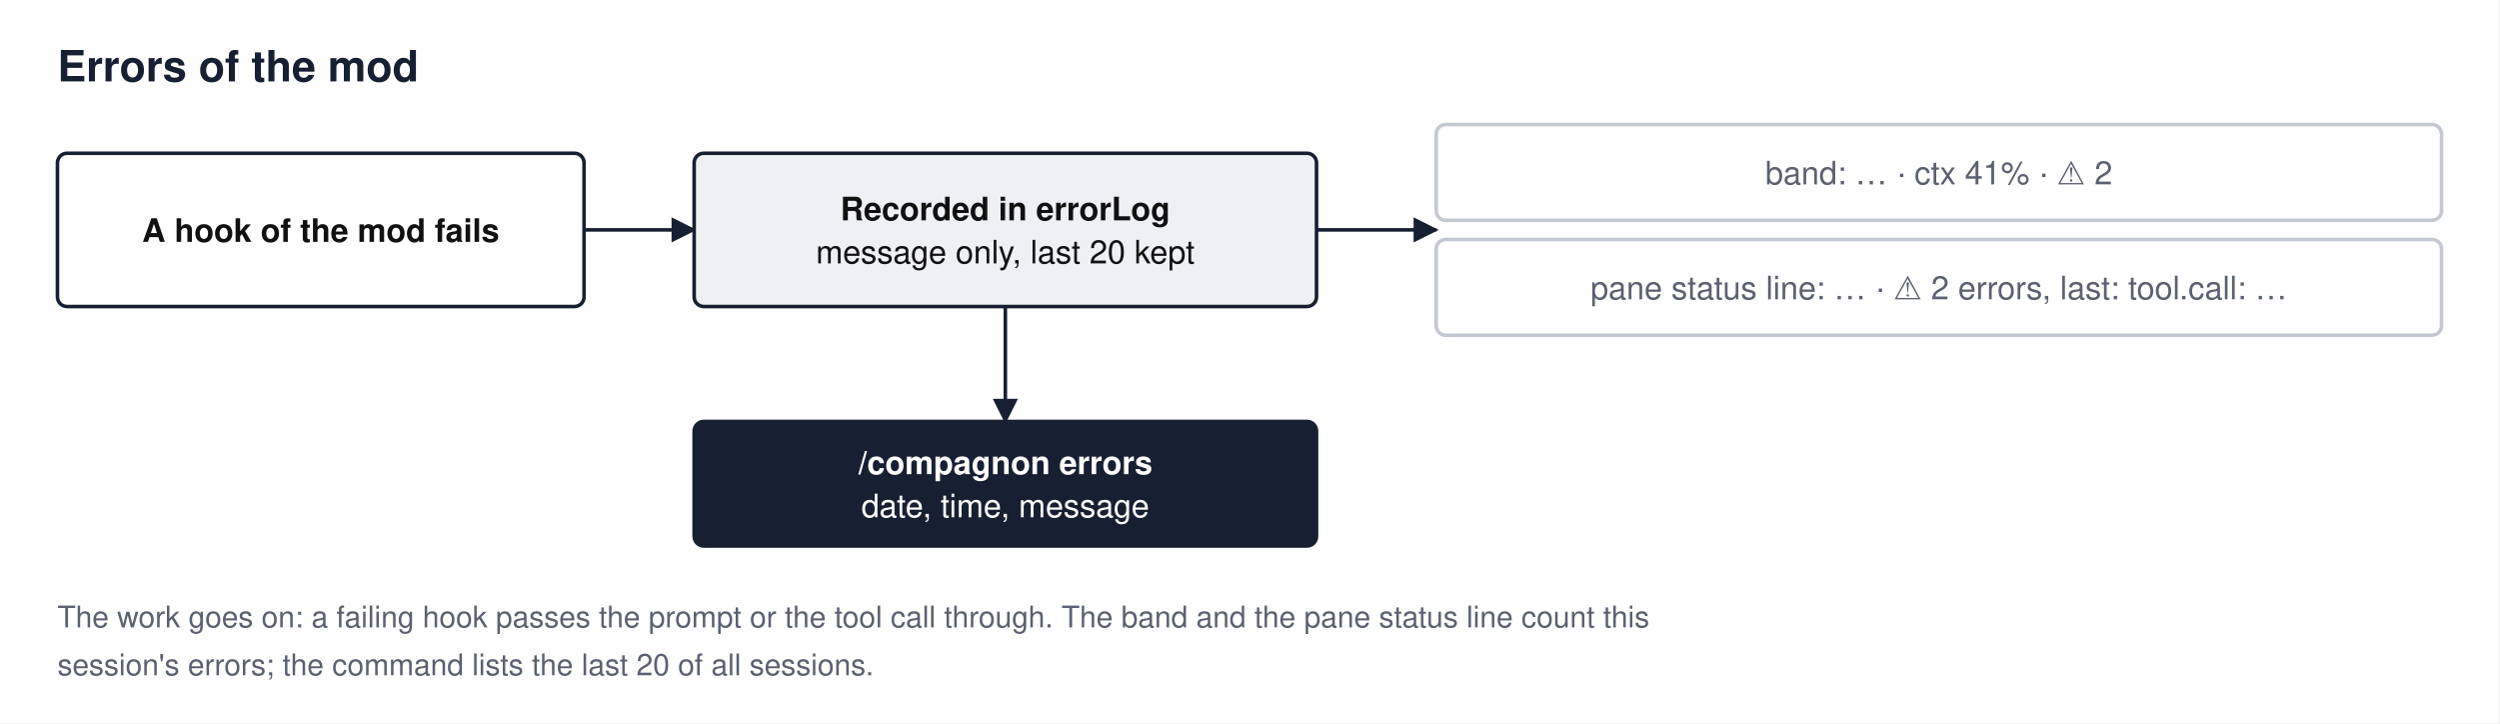
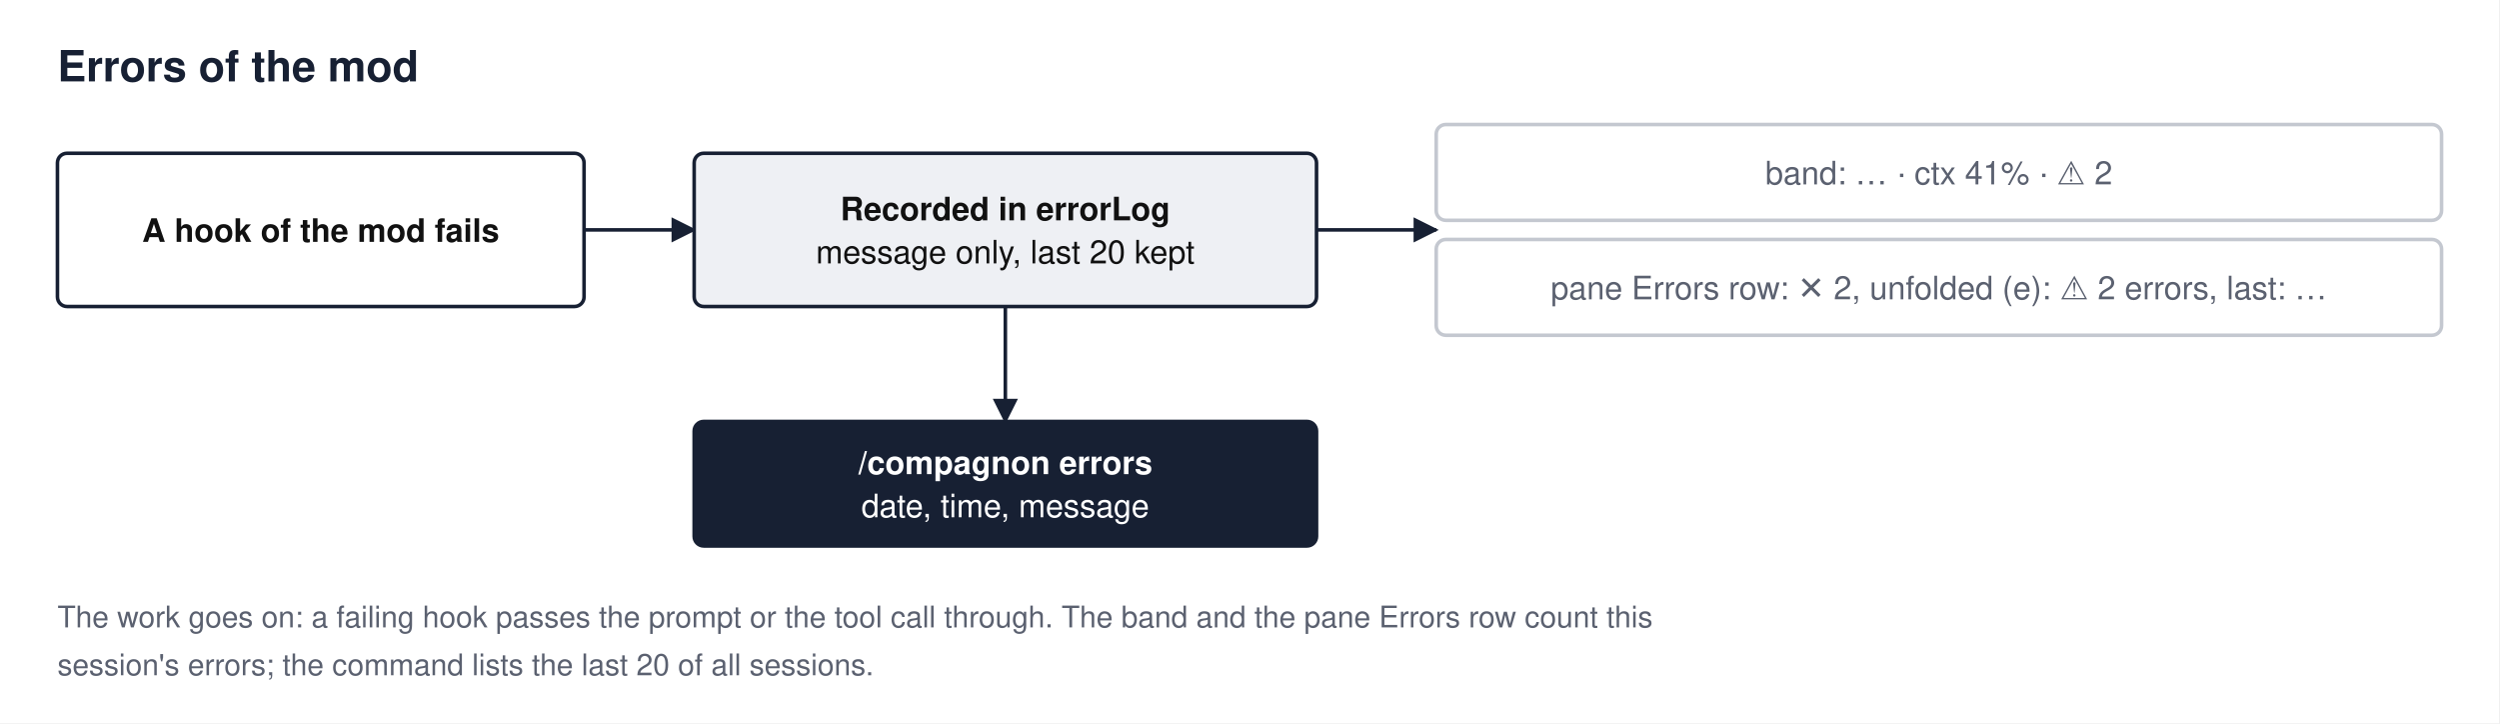
<svg xmlns="http://www.w3.org/2000/svg" width="1044" height="302" viewBox="0 0 1044 302" role="img" aria-label="Errors of the mod">
  <defs>
    <marker id="a" viewBox="0 0 10 10" refX="9" refY="5" markerWidth="7" markerHeight="7" orient="auto-start-reverse">
      <path d="M0,0 L10,5 L0,10 z" fill="#172033" />
    </marker>
  </defs>
  <rect width="1044" height="302" fill="#ffffff" />
  <text x="24" y="34" font-family="'Segoe UI', Helvetica, Arial, sans-serif" font-size="18" fill="#172033" font-weight="600" text-anchor="start">Errors of the mod</text>
  <rect x="24" y="64" width="220" height="64" rx="4" fill="#ffffff" stroke="#172033" stroke-width="1.5" />
  <text x="134.0" y="101.0" font-family="'Segoe UI', Helvetica, Arial, sans-serif" font-size="13.5" fill="#111111" font-weight="600" text-anchor="middle">A hook of the mod fails</text>
  <path d="M244,96 L290,96" fill="none" stroke="#172033" stroke-width="1.5" marker-end="url(#a)" />
  <rect x="290" y="64" width="260" height="64" rx="4" fill="#eef0f4" stroke="#172033" stroke-width="1.5" />
  <text x="420.0" y="92.0" font-family="'Segoe UI', Helvetica, Arial, sans-serif" font-size="13.5" fill="#111111" font-weight="600" text-anchor="middle">Recorded in errorLog</text>
  <text x="420.0" y="110.0" font-family="'Segoe UI', Helvetica, Arial, sans-serif" font-size="13.5" fill="#111111" font-weight="normal" text-anchor="middle">message only, last 20 kept</text>
  <path d="M550,96 L600,96" fill="none" stroke="#172033" stroke-width="1.5" marker-end="url(#a)" />
  <rect x="600" y="52" width="420" height="40" rx="4" fill="#ffffff" stroke="#c4c8d0" stroke-width="1.5" />
  <text x="810.0" y="77.0" font-family="'Segoe UI', Helvetica, Arial, sans-serif" font-size="13.5" fill="#5b6170" font-weight="normal" text-anchor="middle">band:  … · ctx 41% · ⚠ 2</text>
  <rect x="600" y="100" width="420" height="40" rx="4" fill="#ffffff" stroke="#c4c8d0" stroke-width="1.5" />
-   <text x="810.0" y="125.0" font-family="'Segoe UI', Helvetica, Arial, sans-serif" font-size="13.5" fill="#5b6170" font-weight="normal" text-anchor="middle">pane status line:  … · ⚠ 2 errors, last: tool.call: …</text>
+   <text x="810.0" y="125.0" font-family="'Segoe UI', Helvetica, Arial, sans-serif" font-size="13.5" fill="#5b6170" font-weight="normal" text-anchor="middle">pane Errors row: ✕ 2, unfolded (e): ⚠ 2 errors, last: …</text>
  <path d="M420,128 L420,176" fill="none" stroke="#172033" stroke-width="1.5" marker-end="url(#a)" />
  <rect x="290" y="176" width="260" height="52" rx="4" fill="#172033" stroke="#172033" stroke-width="1.5" />
  <text x="420.0" y="198.0" font-family="'Segoe UI', Helvetica, Arial, sans-serif" font-size="13.5" fill="#ffffff" font-weight="600" text-anchor="middle">/compagnon errors</text>
  <text x="420.0" y="216.0" font-family="'Segoe UI', Helvetica, Arial, sans-serif" font-size="13.5" fill="#ffffff" font-weight="normal" text-anchor="middle">date, time, message</text>
-   <text x="24" y="262" font-family="'Segoe UI', Helvetica, Arial, sans-serif" font-size="12.5" fill="#5b6170" font-weight="normal" text-anchor="start">The work goes on: a failing hook passes the prompt or the tool call through. The band and the pane status line count this</text>
+   <text x="24" y="262" font-family="'Segoe UI', Helvetica, Arial, sans-serif" font-size="12.5" fill="#5b6170" font-weight="normal" text-anchor="start">The work goes on: a failing hook passes the prompt or the tool call through. The band and the pane Errors row count this</text>
  <text x="24" y="282" font-family="'Segoe UI', Helvetica, Arial, sans-serif" font-size="12.5" fill="#5b6170" font-weight="normal" text-anchor="start">session's errors; the command lists the last 20 of all sessions.</text>
</svg>
